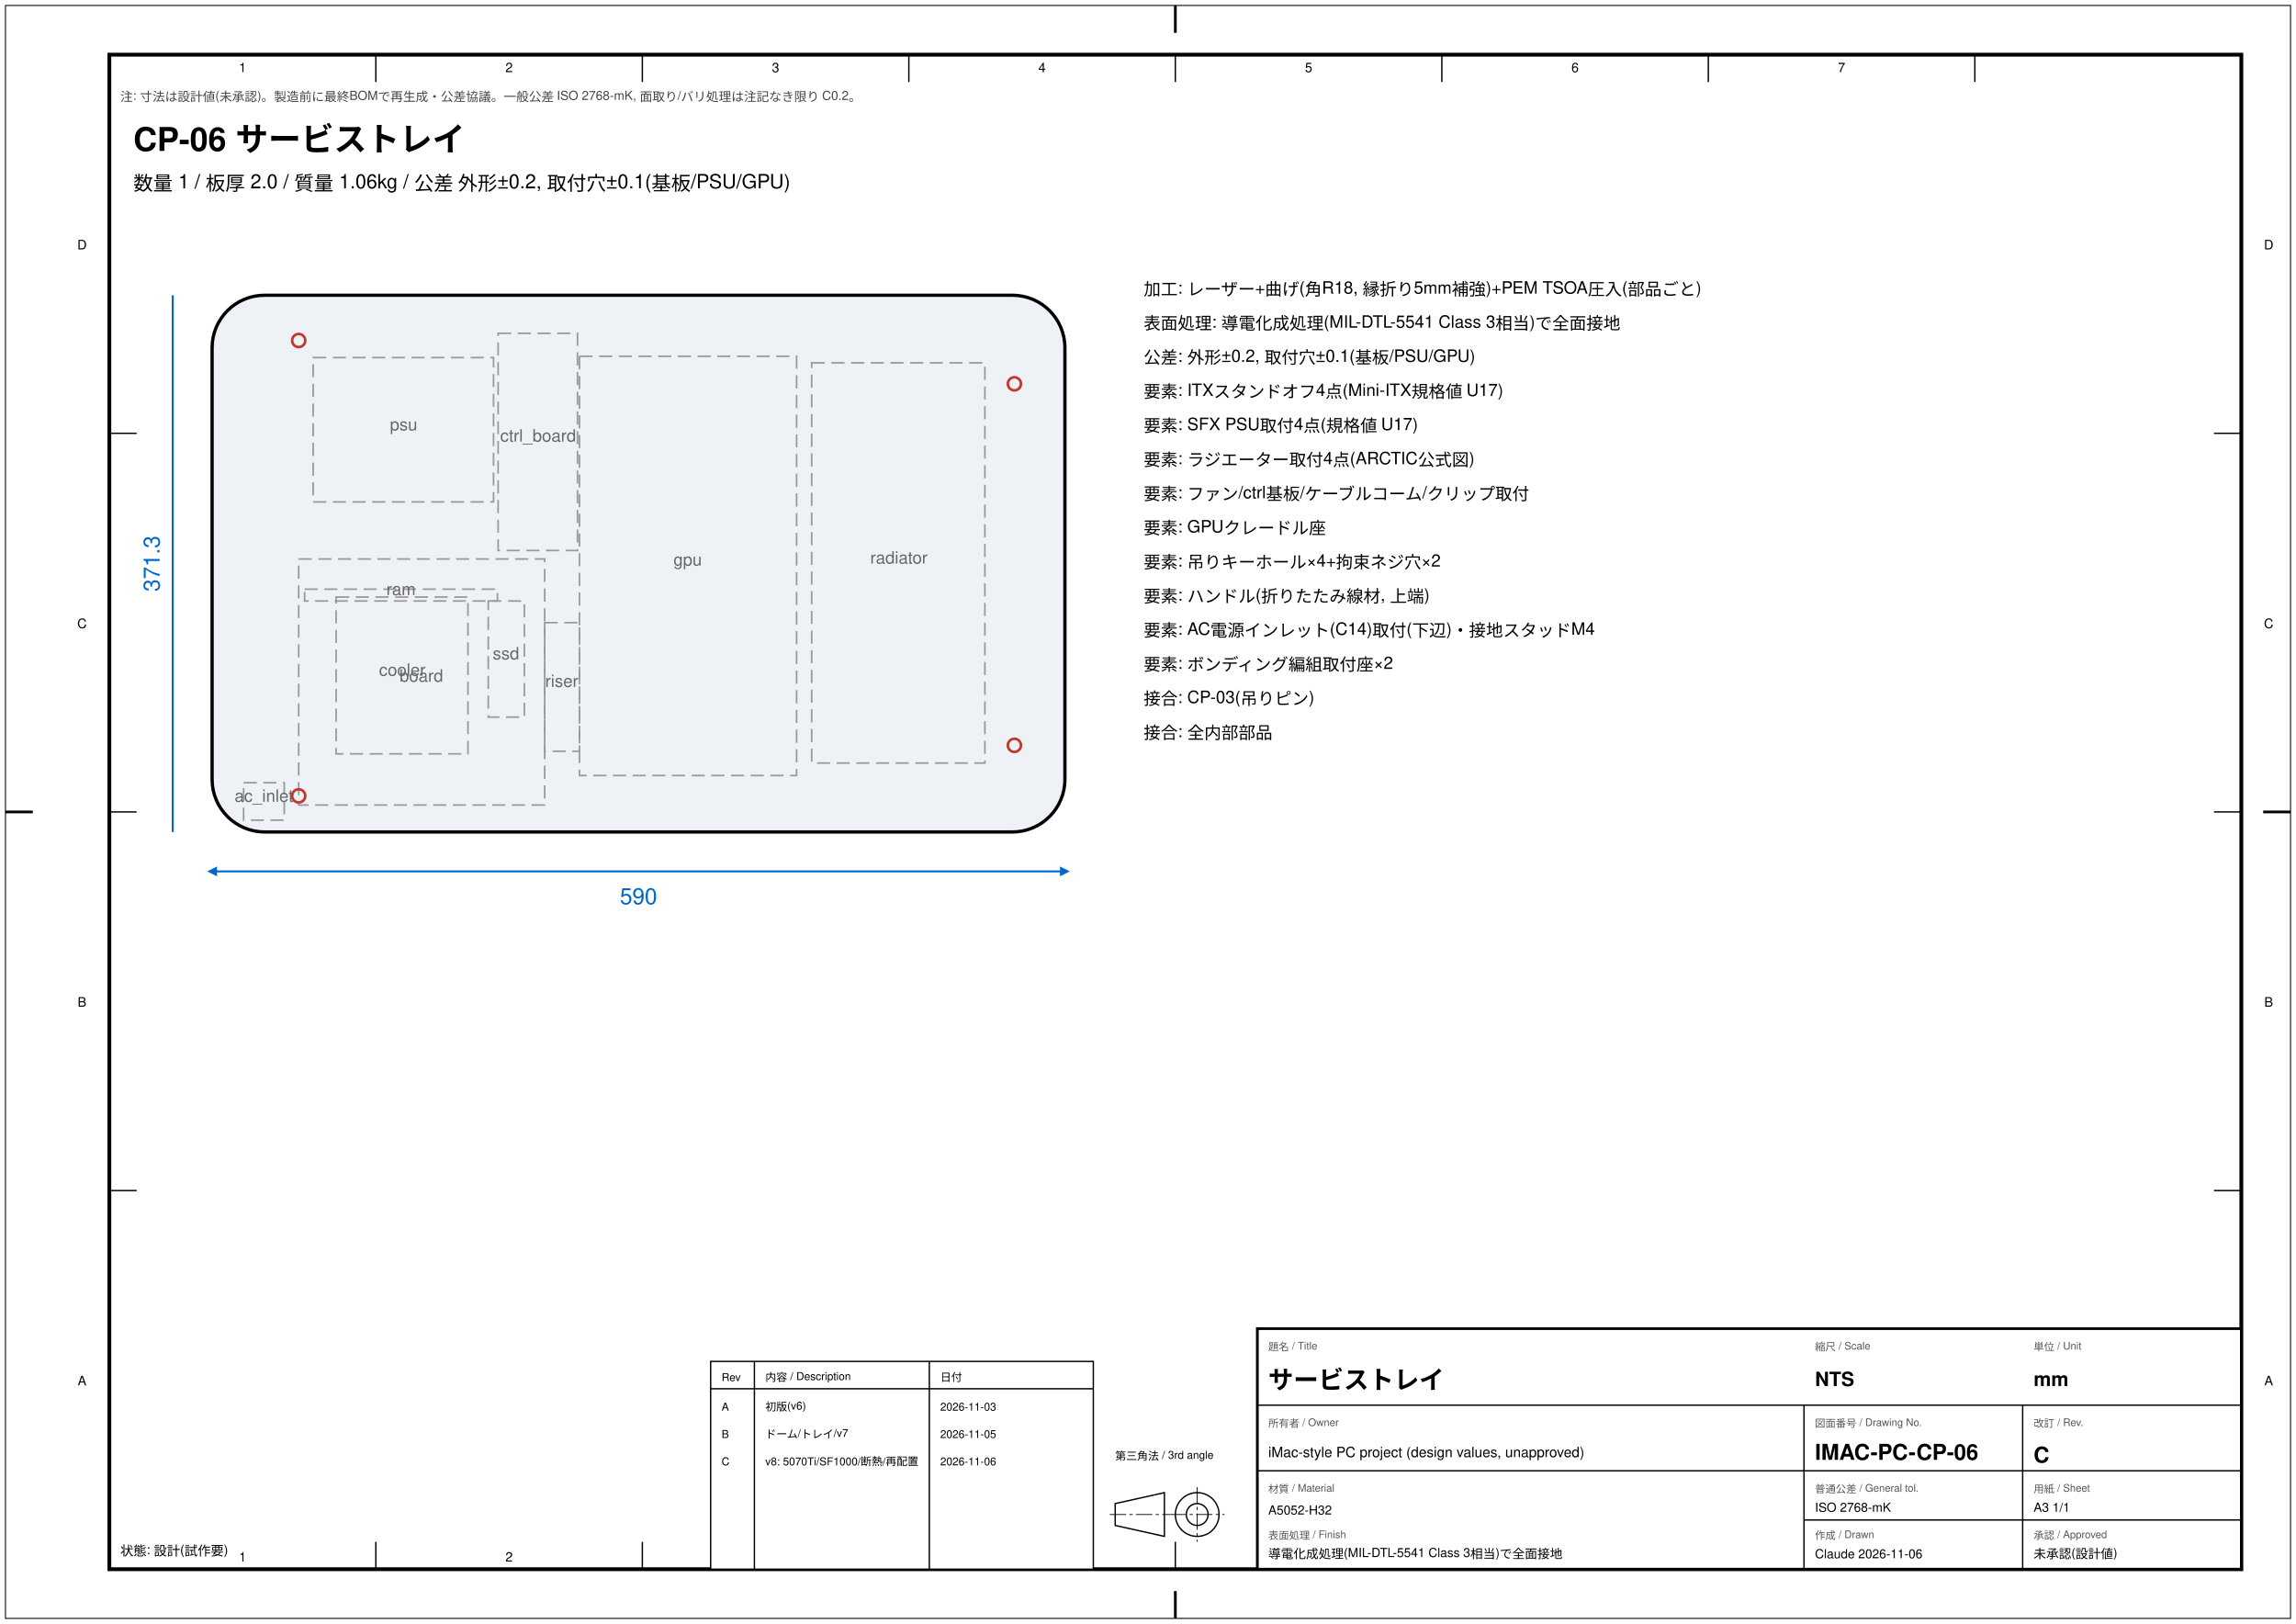
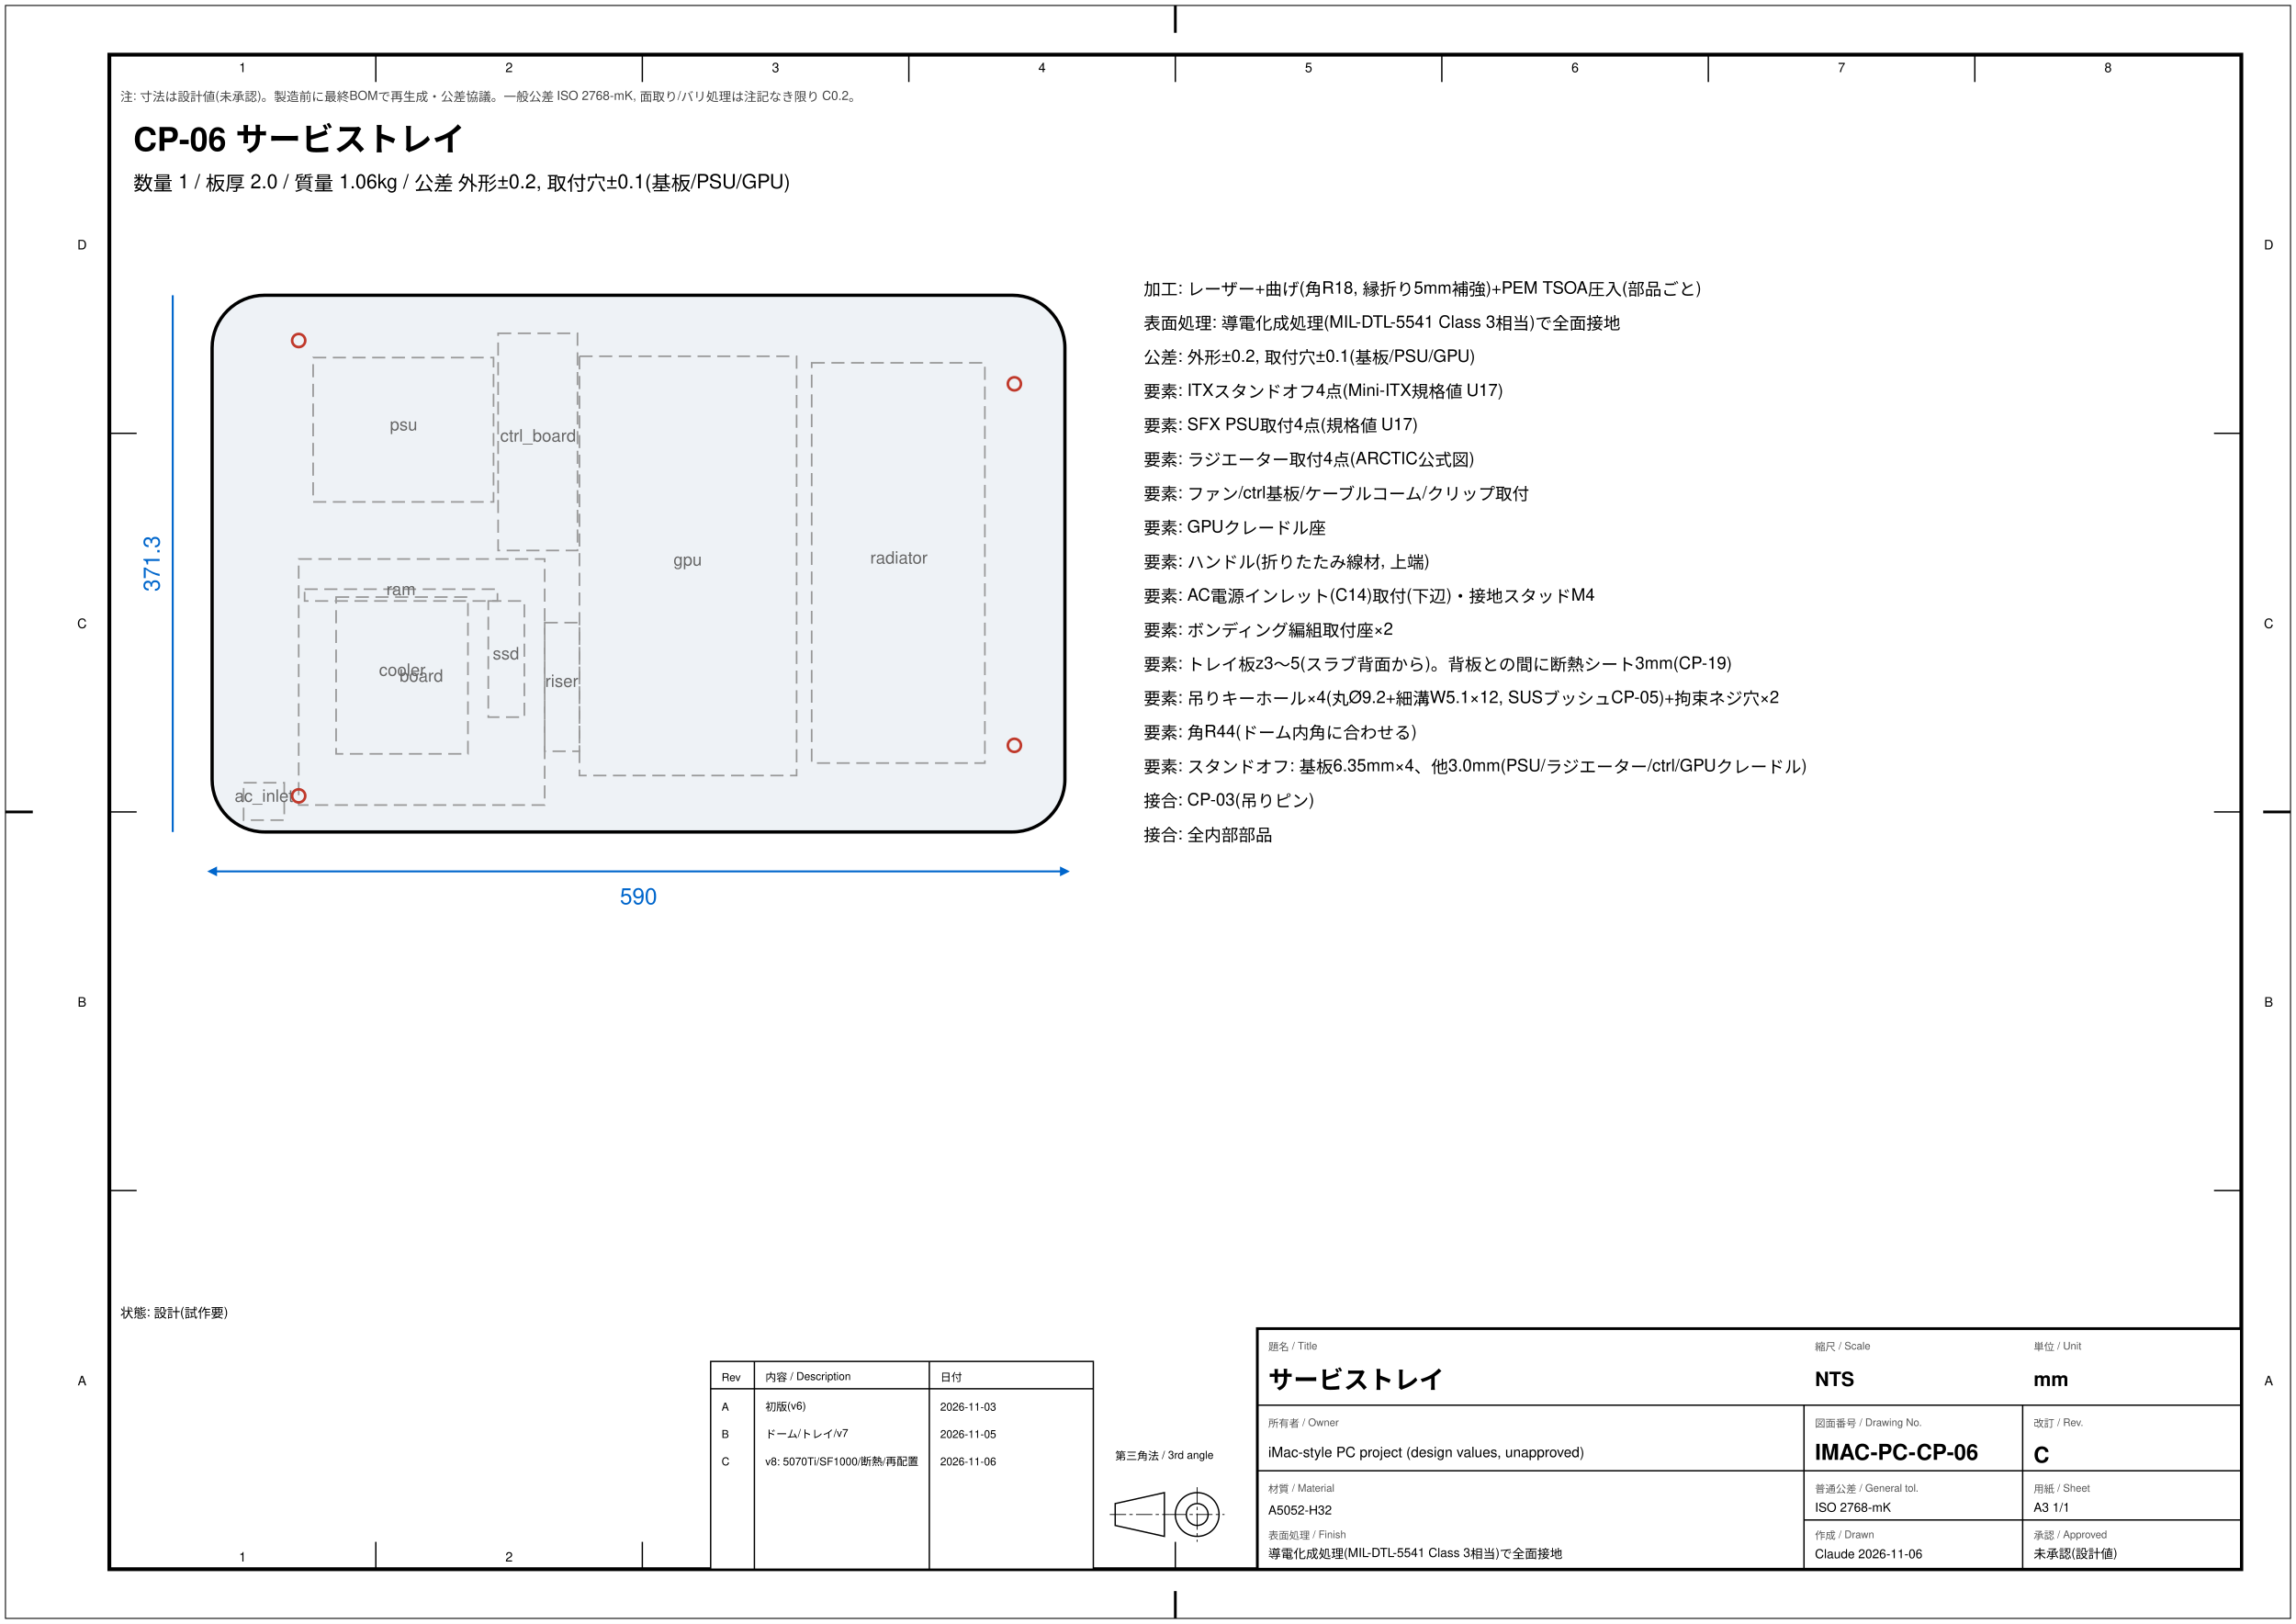
<svg xmlns="http://www.w3.org/2000/svg" viewBox="0 0 420 297" font-family="Helvetica,Arial,sans-serif">
  <defs>
    <marker id="a" markerWidth="5" markerHeight="5" refX="2.5" refY="2.5" orient="auto-start-reverse">
      <path d="M0,0 L5,2.5 L0,5 z" fill="#06c" />
    </marker>
  </defs>
  <rect width="100%" height="100%" fill="#fff" />
  <rect x="1" y="1" width="418" height="295" fill="none" stroke="#000" stroke-width=".18" />
  <rect x="20" y="10" width="390" height="277" fill="none" stroke="#000" stroke-width=".7" />
  <line x1="68.75" y1="10" x2="68.75" y2="15" stroke="#000" stroke-width="0.25" />
  <line x1="68.75" y1="287" x2="68.75" y2="282" stroke="#000" stroke-width="0.25" />
  <text x="44.38" y="13.20" font-size="2.4" text-anchor="middle" font-weight="normal" fill="#000">1</text>
  <text x="44.38" y="285.60" font-size="2.4" text-anchor="middle" font-weight="normal" fill="#000">1</text>
  <line x1="117.5" y1="10" x2="117.5" y2="15" stroke="#000" stroke-width="0.25" />
  <line x1="117.5" y1="287" x2="117.5" y2="282" stroke="#000" stroke-width="0.25" />
  <text x="93.12" y="13.20" font-size="2.4" text-anchor="middle" font-weight="normal" fill="#000">2</text>
  <text x="93.12" y="285.60" font-size="2.4" text-anchor="middle" font-weight="normal" fill="#000">2</text>
  <line x1="166.25" y1="10" x2="166.25" y2="15" stroke="#000" stroke-width="0.25" />
  <line x1="166.25" y1="287" x2="166.25" y2="282" stroke="#000" stroke-width="0.25" />
  <text x="141.88" y="13.20" font-size="2.4" text-anchor="middle" font-weight="normal" fill="#000">3</text>
  <text x="141.88" y="285.60" font-size="2.4" text-anchor="middle" font-weight="normal" fill="#000">3</text>
  <line x1="215.0" y1="10" x2="215.0" y2="15" stroke="#000" stroke-width="0.25" />
  <line x1="215.0" y1="287" x2="215.0" y2="282" stroke="#000" stroke-width="0.25" />
  <text x="190.62" y="13.20" font-size="2.4" text-anchor="middle" font-weight="normal" fill="#000">4</text>
  <text x="190.62" y="285.60" font-size="2.4" text-anchor="middle" font-weight="normal" fill="#000">4</text>
  <line x1="263.75" y1="10" x2="263.75" y2="15" stroke="#000" stroke-width="0.25" />
  <line x1="263.75" y1="287" x2="263.75" y2="282" stroke="#000" stroke-width="0.25" />
  <text x="239.38" y="13.20" font-size="2.4" text-anchor="middle" font-weight="normal" fill="#000">5</text>
  <text x="239.38" y="285.60" font-size="2.4" text-anchor="middle" font-weight="normal" fill="#000">5</text>
  <line x1="312.5" y1="10" x2="312.5" y2="15" stroke="#000" stroke-width="0.25" />
  <line x1="312.5" y1="287" x2="312.5" y2="282" stroke="#000" stroke-width="0.25" />
  <text x="288.12" y="13.20" font-size="2.4" text-anchor="middle" font-weight="normal" fill="#000">6</text>
  <text x="288.12" y="285.60" font-size="2.4" text-anchor="middle" font-weight="normal" fill="#000">6</text>
  <line x1="361.25" y1="10" x2="361.25" y2="15" stroke="#000" stroke-width="0.25" />
  <line x1="361.25" y1="287" x2="361.25" y2="282" stroke="#000" stroke-width="0.25" />
  <text x="336.88" y="13.20" font-size="2.4" text-anchor="middle" font-weight="normal" fill="#000">7</text>
  <text x="336.88" y="285.60" font-size="2.4" text-anchor="middle" font-weight="normal" fill="#000">7</text>
+   <text x="385.62" y="13.20" font-size="2.4" text-anchor="middle" font-weight="normal" fill="#000">8</text>
+   <text x="385.62" y="285.60" font-size="2.4" text-anchor="middle" font-weight="normal" fill="#000">8</text>
  <line x1="20" y1="79.25" x2="25" y2="79.25" stroke="#000" stroke-width="0.25" />
  <line x1="410" y1="79.25" x2="405" y2="79.25" stroke="#000" stroke-width="0.25" />
  <line x1="20" y1="148.5" x2="25" y2="148.5" stroke="#000" stroke-width="0.25" />
  <line x1="410" y1="148.5" x2="405" y2="148.5" stroke="#000" stroke-width="0.25" />
  <line x1="20" y1="217.75" x2="25" y2="217.75" stroke="#000" stroke-width="0.25" />
  <line x1="410" y1="217.75" x2="405" y2="217.75" stroke="#000" stroke-width="0.25" />
  <text x="15.00" y="45.62" font-size="2.4" text-anchor="middle" font-weight="normal" fill="#000">D</text>
  <text x="415.00" y="45.62" font-size="2.4" text-anchor="middle" font-weight="normal" fill="#000">D</text>
  <text x="15.00" y="114.88" font-size="2.4" text-anchor="middle" font-weight="normal" fill="#000">C</text>
  <text x="415.00" y="114.88" font-size="2.4" text-anchor="middle" font-weight="normal" fill="#000">C</text>
  <text x="15.00" y="184.12" font-size="2.4" text-anchor="middle" font-weight="normal" fill="#000">B</text>
  <text x="415.00" y="184.12" font-size="2.4" text-anchor="middle" font-weight="normal" fill="#000">B</text>
  <text x="15.00" y="253.38" font-size="2.4" text-anchor="middle" font-weight="normal" fill="#000">A</text>
  <text x="415.00" y="253.38" font-size="2.4" text-anchor="middle" font-weight="normal" fill="#000">A</text>
  <line x1="1" y1="148.5" x2="6" y2="148.5" stroke="#000" stroke-width="0.5" />
  <line x1="414" y1="148.5" x2="419" y2="148.5" stroke="#000" stroke-width="0.5" />
  <line x1="215.0" y1="1" x2="215.0" y2="6" stroke="#000" stroke-width="0.5" />
  <line x1="215.0" y1="291" x2="215.0" y2="296" stroke="#000" stroke-width="0.5" />
  <rect x="230" y="243" width="180" height="44" fill="#fff" stroke="#000" stroke-width=".5" />
  <line x1="230" y1="257" x2="410" y2="257" stroke="#000" stroke-width="0.25" />
  <line x1="230" y1="269" x2="410" y2="269" stroke="#000" stroke-width="0.25" />
  <line x1="330" y1="257" x2="330" y2="287" stroke="#000" stroke-width="0.25" />
  <line x1="370" y1="257" x2="370" y2="287" stroke="#000" stroke-width="0.25" />
  <line x1="330" y1="278" x2="410" y2="278" stroke="#000" stroke-width="0.25" />
  <text x="232.00" y="247.00" font-size="1.9" text-anchor="start" font-weight="normal" fill="#555">題名 / Title</text>
  <text x="232.00" y="254.00" font-size="4.6" text-anchor="start" font-weight="bold" fill="#000">サービストレイ</text>
  <text x="232.00" y="261.00" font-size="1.9" text-anchor="start" font-weight="normal" fill="#555">所有者 / Owner</text>
  <text x="232.00" y="266.50" font-size="2.6" text-anchor="start" font-weight="normal" fill="#000">iMac-style PC project (design values, unapproved)</text>
  <text x="232.00" y="273.00" font-size="1.9" text-anchor="start" font-weight="normal" fill="#555">材質 / Material</text>
  <text x="232.00" y="277.00" font-size="2.3" text-anchor="start" font-weight="normal" fill="#000">A5052-H32</text>
  <text x="232.00" y="281.50" font-size="1.9" text-anchor="start" font-weight="normal" fill="#555">表面処理 / Finish</text>
  <text x="232.00" y="285.00" font-size="2.3" text-anchor="start" font-weight="normal" fill="#000">導電化成処理(MIL-DTL-5541 Class 3相当)で全面接地</text>
  <text x="332.00" y="261.00" font-size="1.9" text-anchor="start" font-weight="normal" fill="#555">図面番号 / Drawing No.</text>
  <text x="332.00" y="267.00" font-size="4.0" text-anchor="start" font-weight="bold" fill="#000">IMAC-PC-CP-06</text>
  <text x="332.00" y="273.00" font-size="1.9" text-anchor="start" font-weight="normal" fill="#555">普通公差 / General tol.</text>
  <text x="332.00" y="276.50" font-size="2.3" text-anchor="start" font-weight="normal" fill="#000">ISO 2768-mK</text>
  <text x="372.00" y="261.00" font-size="1.9" text-anchor="start" font-weight="normal" fill="#555">改訂 / Rev.</text>
  <text x="372.00" y="267.50" font-size="4.0" text-anchor="start" font-weight="bold" fill="#000">C</text>
  <text x="372.00" y="273.00" font-size="1.9" text-anchor="start" font-weight="normal" fill="#555">用紙 / Sheet</text>
  <text x="372.00" y="276.50" font-size="2.3" text-anchor="start" font-weight="normal" fill="#000">A3  1/1</text>
  <text x="332.00" y="247.00" font-size="1.9" text-anchor="start" font-weight="normal" fill="#555">縮尺 / Scale</text>
  <text x="332.00" y="253.50" font-size="3.6" text-anchor="start" font-weight="bold" fill="#000">NTS</text>
  <text x="372.00" y="247.00" font-size="1.9" text-anchor="start" font-weight="normal" fill="#555">単位 / Unit</text>
  <text x="372.00" y="253.50" font-size="3.6" text-anchor="start" font-weight="bold" fill="#000">mm</text>
  <text x="332.00" y="281.50" font-size="1.9" text-anchor="start" font-weight="normal" fill="#555">作成 / Drawn</text>
  <text x="332.00" y="285.00" font-size="2.3" text-anchor="start" font-weight="normal" fill="#000">Claude 2026-11-06</text>
  <text x="372.00" y="281.50" font-size="1.9" text-anchor="start" font-weight="normal" fill="#555">承認 / Approved</text>
  <text x="372.00" y="285.00" font-size="2.3" text-anchor="start" font-weight="normal" fill="#000">未承認(設計値)</text>
  <g transform="translate(204,273)" stroke="#000" stroke-width=".25" fill="none">
    <path d="M0,2 L9,0 L9,8 L0,6 Z" />
    <line x1="-1" y1="4" x2="10" y2="4" stroke="#000" stroke-width="0.15" stroke-dasharray="3,0.6,0.6,0.6" />
    <circle cx="15" cy="4" r="4" />
    <circle cx="15" cy="4" r="2" />
    <line x1="10" y1="4" x2="20" y2="4" stroke="#000" stroke-width="0.15" stroke-dasharray="3,0.6,0.6,0.6" />
    <line x1="15" y1="-1" x2="15" y2="9" stroke="#000" stroke-width="0.15" stroke-dasharray="3,0.6,0.6,0.6" />
  </g>
  <text x="204.00" y="267.00" font-size="2.0" text-anchor="start" font-weight="normal" fill="#000">第三角法 / 3rd angle</text>
  <rect x="130" y="249" width="70" height="38" fill="#fff" stroke="#000" stroke-width=".25" />
  <line x1="130" y1="254" x2="200" y2="254" stroke="#000" stroke-width="0.25" />
  <line x1="138" y1="249" x2="138" y2="287" stroke="#000" stroke-width="0.25" />
  <line x1="170" y1="249" x2="170" y2="287" stroke="#000" stroke-width="0.25" />
  <text x="132.00" y="252.60" font-size="2.0" text-anchor="start" font-weight="normal" fill="#000">Rev</text>
  <text x="140.00" y="252.60" font-size="2.0" text-anchor="start" font-weight="normal" fill="#000">内容 / Description</text>
  <text x="172.00" y="252.60" font-size="2.0" text-anchor="start" font-weight="normal" fill="#000">日付</text>
  <text x="132.00" y="258.00" font-size="2.0" text-anchor="start" font-weight="normal" fill="#000">A</text>
  <text x="140.00" y="258.00" font-size="2.0" text-anchor="start" font-weight="normal" fill="#000">初版(v6)</text>
  <text x="172.00" y="258.00" font-size="2.0" text-anchor="start" font-weight="normal" fill="#000">2026-11-03</text>
  <text x="132.00" y="263.00" font-size="2.0" text-anchor="start" font-weight="normal" fill="#000">B</text>
  <text x="140.00" y="263.00" font-size="2.0" text-anchor="start" font-weight="normal" fill="#000">ドーム/トレイ/v7</text>
  <text x="172.00" y="263.00" font-size="2.0" text-anchor="start" font-weight="normal" fill="#000">2026-11-05</text>
  <text x="132.00" y="268.00" font-size="2.0" text-anchor="start" font-weight="normal" fill="#000">C</text>
  <text x="140.00" y="268.00" font-size="2.0" text-anchor="start" font-weight="normal" fill="#000">v8: 5070Ti/SF1000/断熱/再配置</text>
  <text x="172.00" y="268.00" font-size="2.0" text-anchor="start" font-weight="normal" fill="#000">2026-11-06</text>
-   <text x="22.00" y="284.50" font-size="2.4" text-anchor="start" font-weight="normal" fill="#000">状態: 設計(試作要)</text>
+   <text x="22.00" y="241.00" font-size="2.4" text-anchor="start" font-weight="normal" fill="#000">状態: 設計(試作要)</text>
  <text x="22.00" y="18.50" font-size="2.3" text-anchor="start" font-weight="normal" fill="#444">注: 寸法は設計値(未承認)。製造前に最終BOMで再生成・公差協議。一般公差 ISO 2768-mK, 面取り/バリ処理は注記なき限り C0.2。</text>
  <g transform="translate(22,18) scale(1.2)">
    <text x="2" y="8" font-size="5" font-weight="bold">CP-06 サービストレイ</text>
    <text x="2" y="14" font-size="3">数量 1 / 板厚 2.0 / 質量 1.06kg / 公差 外形±0.2, 取付穴±0.1(基板/PSU/GPU)</text>
    <rect x="14" y="30" width="130.0" height="81.8" rx="8.0" fill="#eef2f6" stroke="#000" stroke-width=".5" />
    <line x1="14" y1="117.812" x2="144.0" y2="117.812" stroke="#06c" stroke-width=".3" marker-start="url(#a)" marker-end="url(#a)" />
    <text x="79.0" y="122.812" font-size="3.4" text-anchor="middle" fill="#06c">590</text>
    <line x1="8" y1="30" x2="8" y2="111.812" stroke="#06c" stroke-width=".3" />
    <text x="6" y="70.906" font-size="3.4" text-anchor="middle" fill="#06c" transform="rotate(-90 6 70.90593)">371.3</text>
    <rect x="27.2" y="70.2" width="37.5" height="37.5" fill="none" stroke="#999" stroke-width=".25" stroke-dasharray="2,1" />
    <text x="45.9" y="88.9" font-size="2.6" text-anchor="middle" fill="#666">board</text>
    <rect x="32.9" y="76.0" width="20.1" height="23.9" fill="none" stroke="#999" stroke-width=".25" stroke-dasharray="2,1" />
    <text x="43.0" y="88.0" font-size="2.6" text-anchor="middle" fill="#666">cooler</text>
    <rect x="105.4" y="40.3" width="26.4" height="61.0" fill="none" stroke="#999" stroke-width=".25" stroke-dasharray="2,1" />
    <text x="118.7" y="70.9" font-size="2.6" text-anchor="middle" fill="#666">radiator</text>
    <rect x="70.0" y="39.3" width="33.1" height="63.9" fill="none" stroke="#999" stroke-width=".25" stroke-dasharray="2,1" />
    <text x="86.5" y="71.2" font-size="2.6" text-anchor="middle" fill="#666">gpu</text>
    <rect x="64.7" y="79.9" width="5.3" height="19.6" fill="none" stroke="#999" stroke-width=".25" stroke-dasharray="2,1" />
    <text x="67.3" y="89.7" font-size="2.6" text-anchor="middle" fill="#666">riser</text>
    <rect x="29.4" y="39.5" width="27.5" height="22.0" fill="none" stroke="#999" stroke-width=".25" stroke-dasharray="2,1" />
    <text x="43.2" y="50.6" font-size="2.6" text-anchor="middle" fill="#666">psu</text>
    <rect x="57.6" y="35.8" width="12.1" height="33.1" fill="none" stroke="#999" stroke-width=".25" stroke-dasharray="2,1" />
    <text x="63.7" y="52.3" font-size="2.6" text-anchor="middle" fill="#666">ctrl_board</text>
    <rect x="56.1" y="76.6" width="5.5" height="17.7" fill="none" stroke="#999" stroke-width=".25" stroke-dasharray="2,1" />
    <text x="58.8" y="85.5" font-size="2.6" text-anchor="middle" fill="#666">ssd</text>
    <rect x="28.1" y="74.8" width="29.4" height="1.8" fill="none" stroke="#999" stroke-width=".25" stroke-dasharray="2,1" />
    <text x="42.8" y="75.7" font-size="2.6" text-anchor="middle" fill="#666">ram</text>
    <rect x="18.8" y="104.3" width="6.2" height="5.7" fill="none" stroke="#999" stroke-width=".25" stroke-dasharray="2,1" />
    <text x="21.9" y="107.2" font-size="2.6" text-anchor="middle" fill="#666">ac_inlet</text>
    <circle cx="27.2" cy="106.3" r="1.0" fill="none" stroke="#c0392b" stroke-width=".4" />
    <circle cx="136.3" cy="98.6" r="1.0" fill="none" stroke="#c0392b" stroke-width=".4" />
    <circle cx="27.2" cy="36.9" r="1.0" fill="none" stroke="#c0392b" stroke-width=".4" />
    <circle cx="136.3" cy="43.5" r="1.0" fill="none" stroke="#c0392b" stroke-width=".4" />
    <text x="156" y="30" font-size="2.6">加工: レーザー+曲げ(角R18, 縁折り5mm補強)+PEM TSOA圧入(部品ごと)</text>
    <text x="156" y="35.2" font-size="2.6">表面処理: 導電化成処理(MIL-DTL-5541 Class 3相当)で全面接地</text>
    <text x="156" y="40.4" font-size="2.6">公差: 外形±0.2, 取付穴±0.1(基板/PSU/GPU)</text>
    <text x="156" y="45.6" font-size="2.6">要素: ITXスタンドオフ4点(Mini-ITX規格値 U17)</text>
    <text x="156" y="50.8" font-size="2.6">要素: SFX PSU取付4点(規格値 U17)</text>
    <text x="156" y="56" font-size="2.6">要素: ラジエーター取付4点(ARCTIC公式図)</text>
    <text x="156" y="61.2" font-size="2.6">要素: ファン/ctrl基板/ケーブルコーム/クリップ取付</text>
    <text x="156" y="66.4" font-size="2.6">要素: GPUクレードル座</text>
-     <text x="156" y="71.6" font-size="2.6">要素: 吊りキーホール×4+拘束ネジ穴×2</text>
-     <text x="156" y="76.8" font-size="2.6">要素: ハンドル(折りたたみ線材, 上端)</text>
-     <text x="156" y="82" font-size="2.6">要素: AC電源インレット(C14)取付(下辺)・接地スタッドM4</text>
-     <text x="156" y="87.2" font-size="2.6">要素: ボンディング編組取付座×2</text>
-     <text x="156" y="92.4" font-size="2.6">接合: CP-03(吊りピン)</text>
-     <text x="156" y="97.6" font-size="2.6">接合: 全内部部品</text>
+     <text x="156" y="71.6" font-size="2.6">要素: ハンドル(折りたたみ線材, 上端)</text>
+     <text x="156" y="76.8" font-size="2.6">要素: AC電源インレット(C14)取付(下辺)・接地スタッドM4</text>
+     <text x="156" y="82" font-size="2.6">要素: ボンディング編組取付座×2</text>
+     <text x="156" y="87.2" font-size="2.6">要素: トレイ板z3〜5(スラブ背面から)。背板との間に断熱シート3mm(CP-19)</text>
+     <text x="156" y="92.4" font-size="2.6">要素: 吊りキーホール×4(丸Ø9.2+細溝W5.1×12, SUSブッシュCP-05)+拘束ネジ穴×2</text>
+     <text x="156" y="97.6" font-size="2.6">要素: 角R44(ドーム内角に合わせる)</text>
+     <text x="156" y="102.8" font-size="2.6">要素: スタンドオフ: 基板6.35mm×4、他3.0mm(PSU/ラジエーター/ctrl/GPUクレードル)</text>
+     <text x="156" y="108" font-size="2.6">接合: CP-03(吊りピン)</text>
+     <text x="156" y="113.2" font-size="2.6">接合: 全内部部品</text>
  </g>
</svg>
